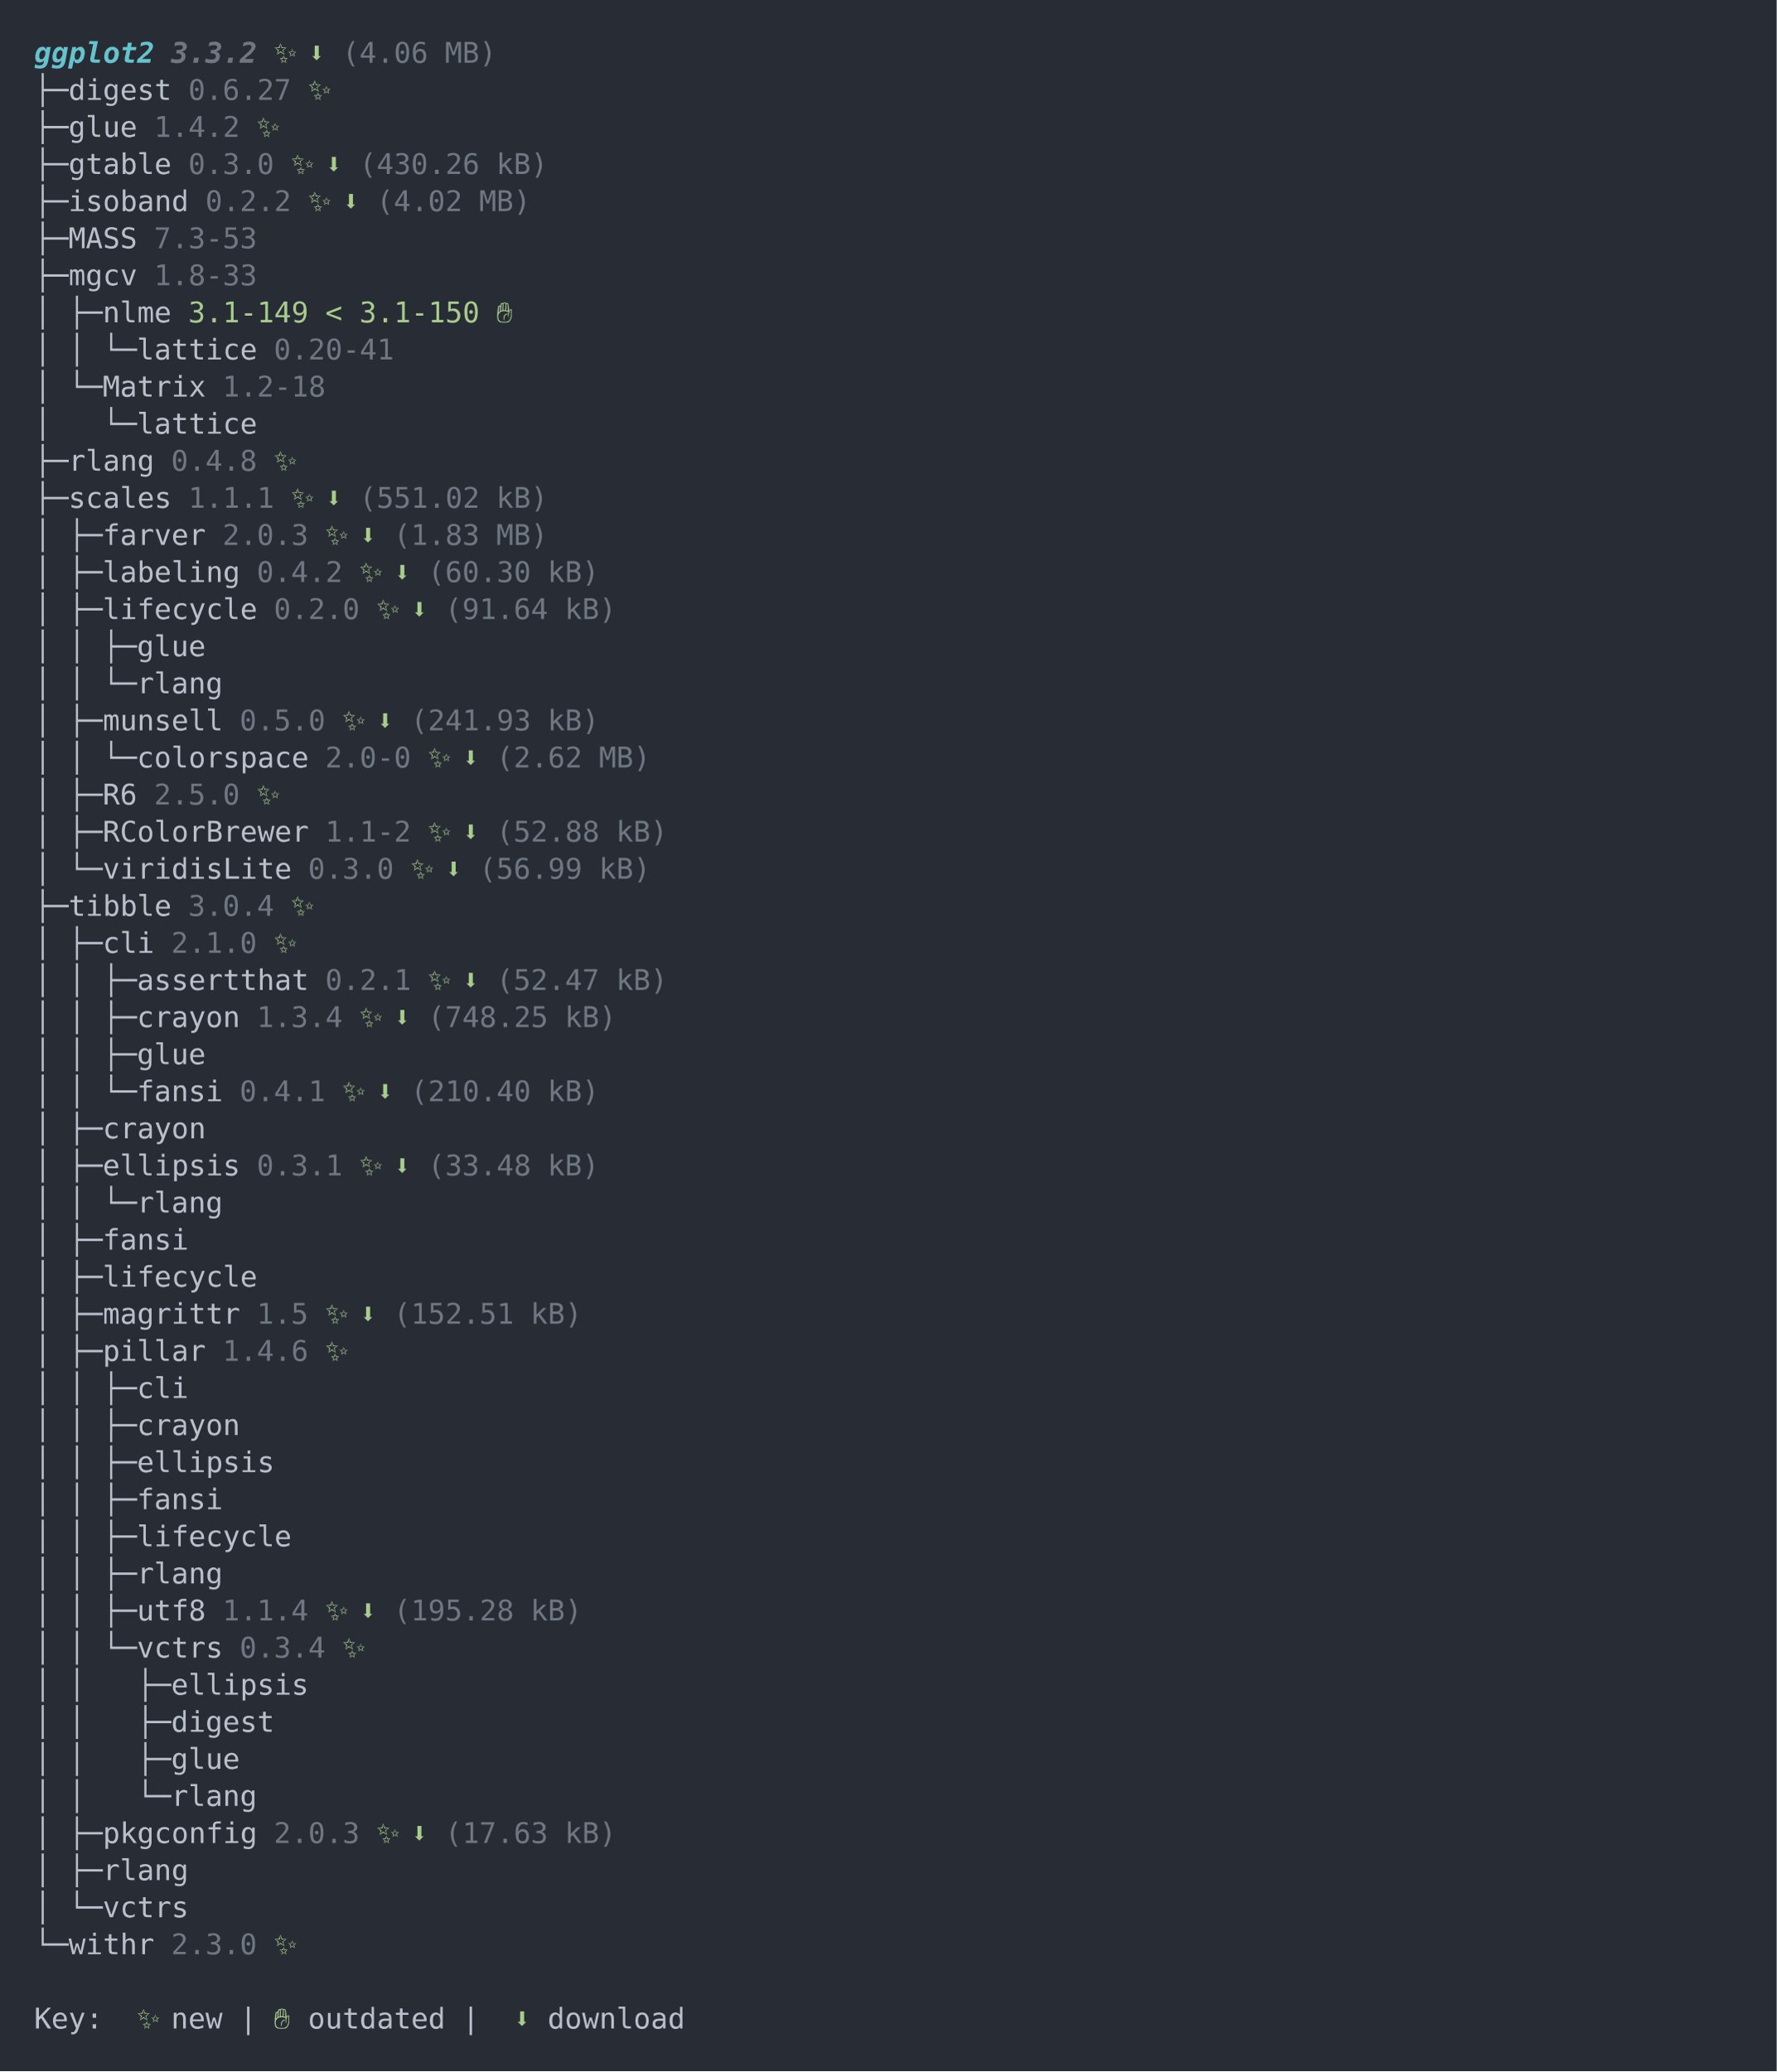
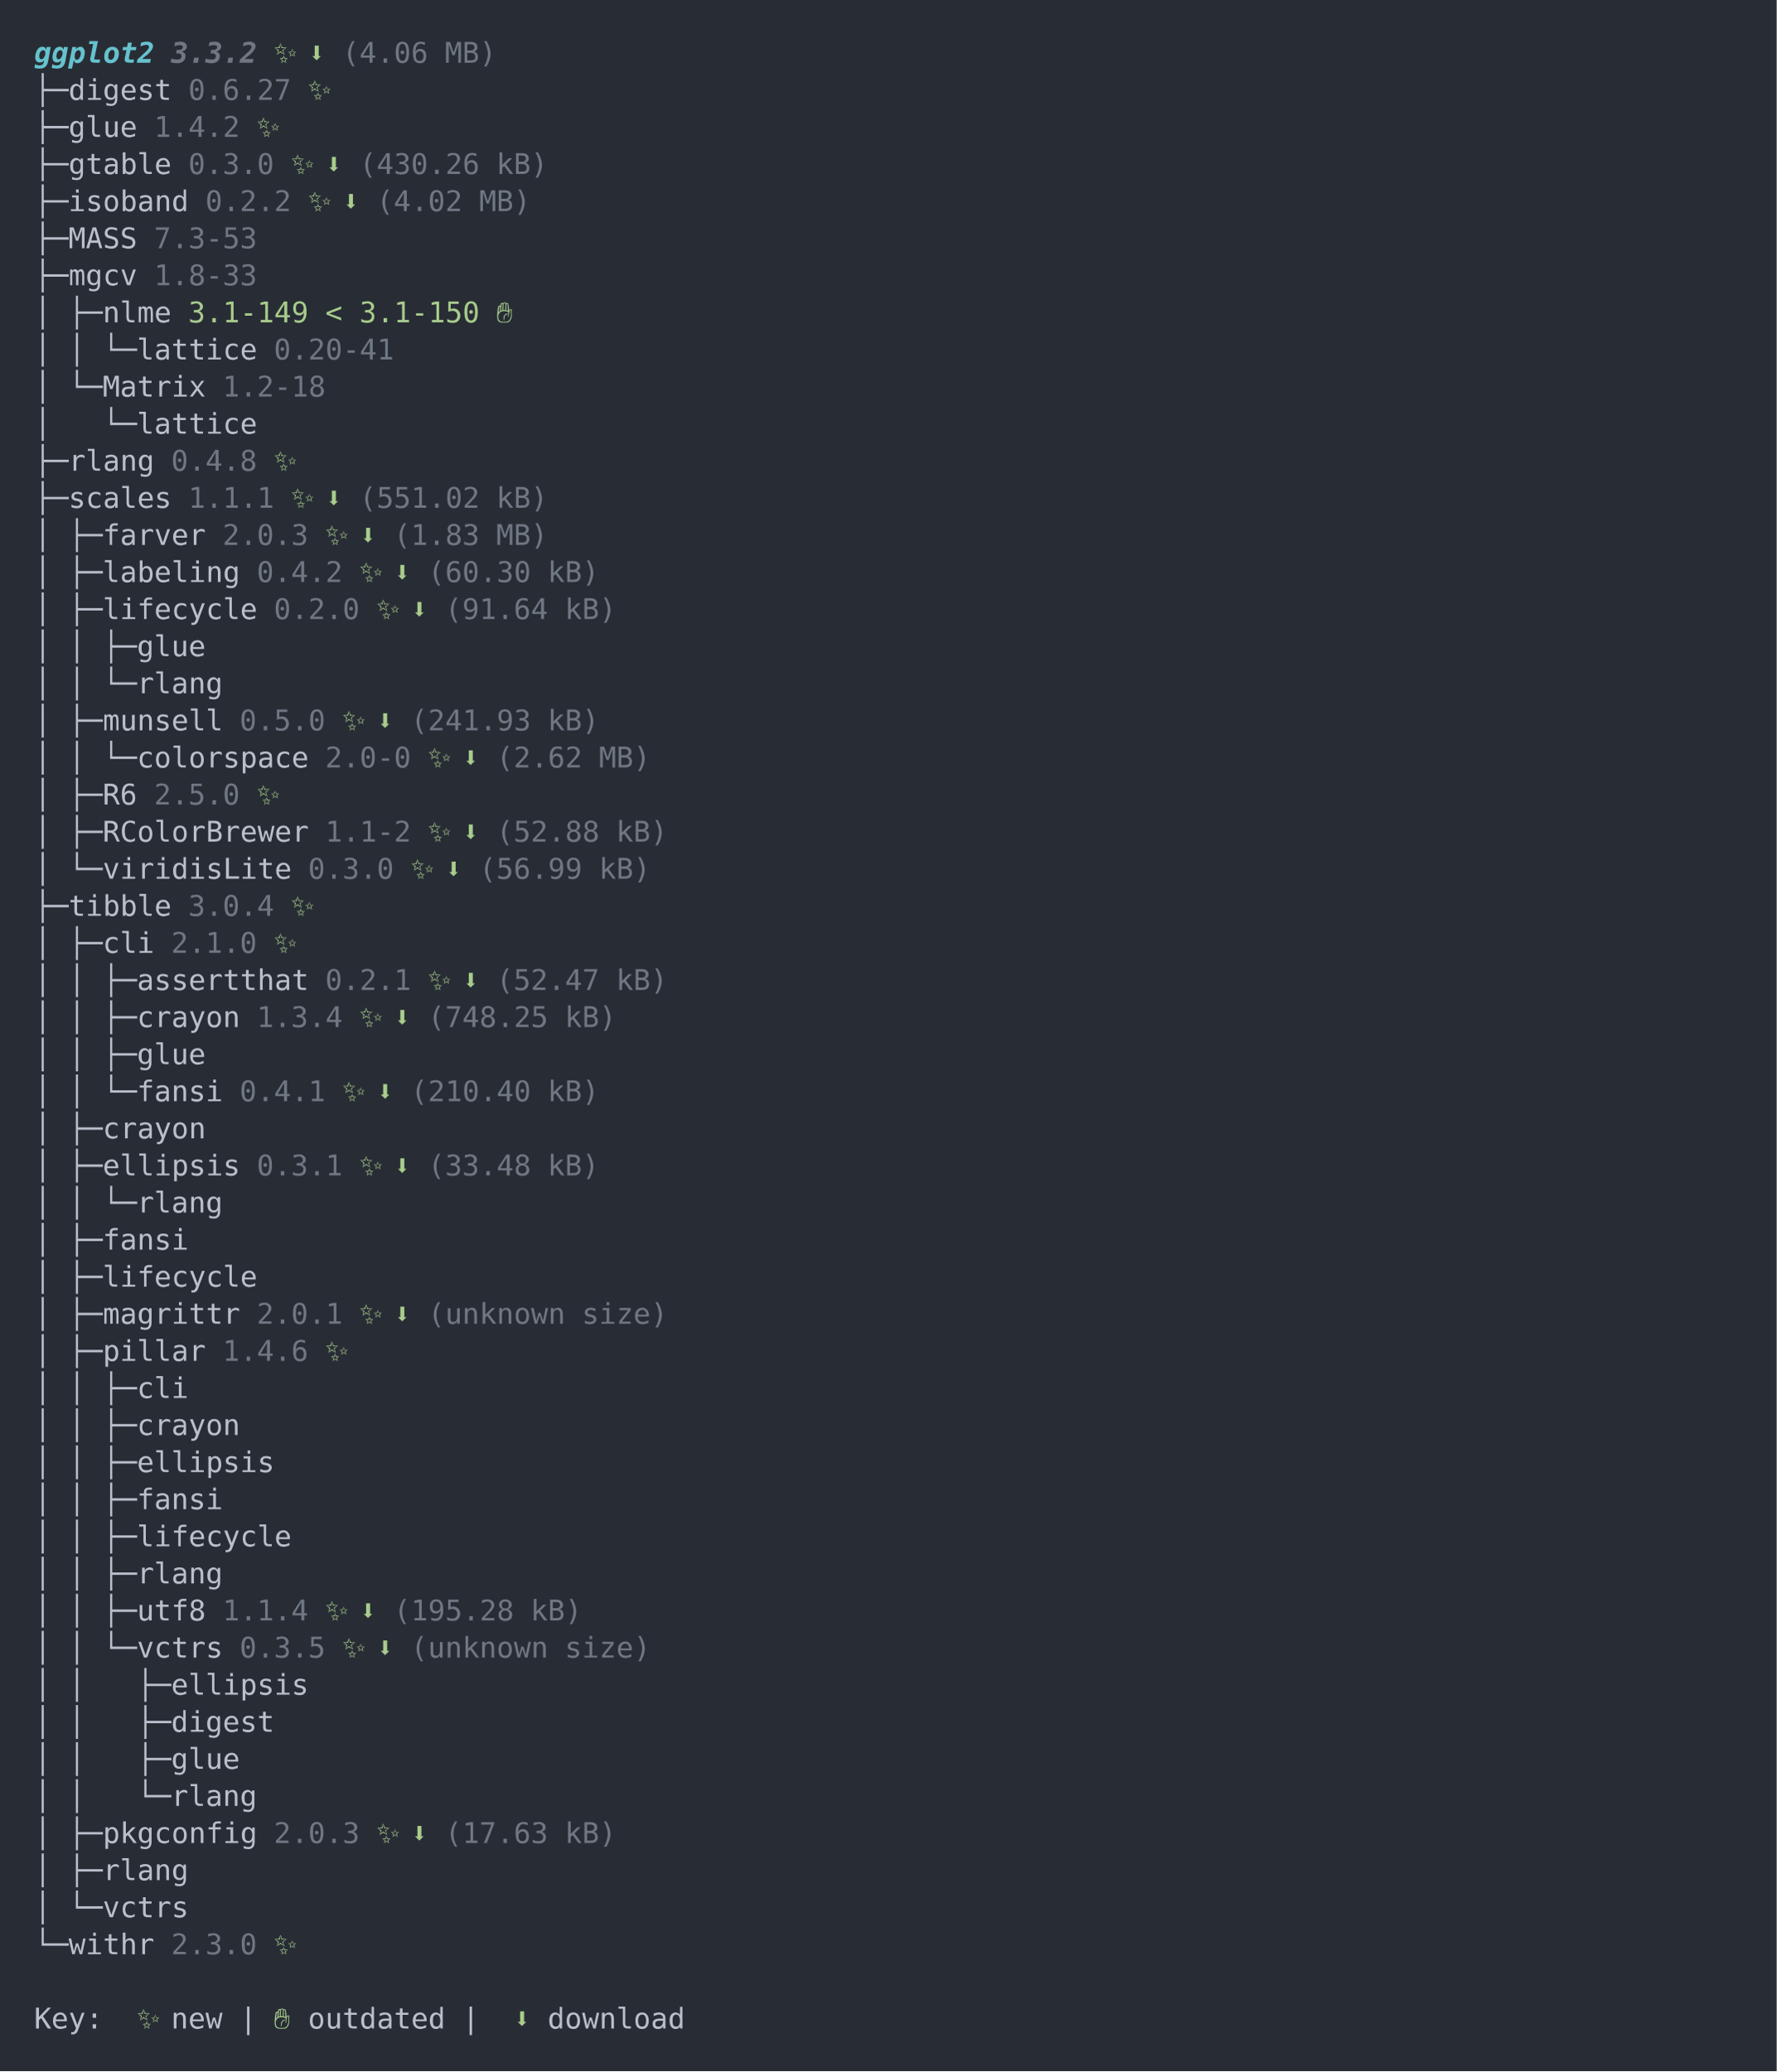
<svg xmlns="http://www.w3.org/2000/svg" xmlns:xlink="http://www.w3.org/1999/xlink" width="1040" height="1212.34">
  <rect width="1040" height="1212.34" rx="0" ry="0" class="a" />
  <svg height="1172.34" viewBox="0 0 100 117.234" width="1000" x="20" y="20">
    <style>.a{fill:rgb(40,45,53)}.b{font-family:'Fira Code',Monaco,Consolas,Menlo,'Bitstream Vera Sans Mono','Powerline Symbols',monospace}.c{fill:rgb(185,192,203);white-space:pre}.d{fill:transparent}.e{fill:rgb(102,194,205);font-style:italic;font-weight:bold;white-space:pre}.f{fill:rgb(111,119,131);font-style:italic;font-weight:bold;white-space:pre}.g{fill:rgb(168,204,140);white-space:pre}.h{fill:rgb(111,119,131);white-space:pre}</style>
    <g font-family="'Fira Code',Monaco,Consolas,Menlo,'Bitstream Vera Sans Mono','Powerline Symbols',monospace" font-size="1.67" class="b">
      <defs>
        <symbol id="1">
          <text x="0" y="1.67" class="c">│</text>
          <text x="2.004" y="1.67" class="c">│</text>
          <text x="4.008" y="1.67" class="c">├─glue</text>
        </symbol>
        <symbol id="2">
          <text x="0" y="1.67" class="c">│</text>
          <text x="2.004" y="1.67" class="c">│</text>
          <text x="4.008" y="1.67" class="c">└─rlang</text>
        </symbol>
        <symbol id="a">
          <rect height="55" width="100" x="0" y="0" class="d" />
        </symbol>
      </defs>
      <rect height="117.234" width="100" class="a" />
      <svg x="0" y="0" width="100">
        <svg x="0">
          <use xlink:href="#a" />
          <text x="0" y="1.67" class="e">ggplot2</text>
          <text x="8.016" y="1.67" class="f">3.3.2</text>
          <text x="14.028" y="1.67" class="g">✨</text>
          <text x="16.032" y="1.67" class="g">⬇</text>
          <text x="18.036" y="1.67" class="h">(4.06</text>
          <text x="24.048" y="1.67" class="h">MB)</text>
          <text x="0" y="3.841" class="c">├─digest</text>
          <text x="9.018" y="3.841" class="h">0.6.27</text>
          <text x="16.032" y="3.841" class="g">✨</text>
          <text x="0" y="6.012" class="c">├─glue</text>
          <text x="7.014" y="6.012" class="h">1.4.2</text>
          <text x="13.026" y="6.012" class="g">✨</text>
          <text x="0" y="8.183" class="c">├─gtable</text>
          <text x="9.018" y="8.183" class="h">0.3.0</text>
          <text x="15.03" y="8.183" class="g">✨</text>
          <text x="17.034" y="8.183" class="g">⬇</text>
          <text x="19.038" y="8.183" class="h">(430.26</text>
          <text x="27.054" y="8.183" class="h">kB)</text>
          <text x="0" y="10.354" class="c">├─isoband</text>
          <text x="10.02" y="10.354" class="h">0.2.2</text>
          <text x="16.032" y="10.354" class="g">✨</text>
          <text x="18.036" y="10.354" class="g">⬇</text>
          <text x="20.04" y="10.354" class="h">(4.02</text>
          <text x="26.052" y="10.354" class="h">MB)</text>
          <text x="0" y="12.525" class="c">├─MASS</text>
          <text x="7.014" y="12.525" class="h">7.3-53</text>
          <text x="0" y="14.696" class="c">├─mgcv</text>
          <text x="7.014" y="14.696" class="h">1.8-33</text>
          <text x="0" y="16.867" class="c">│</text>
          <text x="2.004" y="16.867" class="c">├─nlme</text>
          <text x="9.018" y="16.867" class="g">3.1-149</text>
          <text x="17.034" y="16.867" class="g">&lt;</text>
          <text x="19.038" y="16.867" class="g">3.1-150</text>
          <text x="27.054" y="16.867" class="g">✋</text>
          <text x="0" y="19.038" class="c">│</text>
          <text x="2.004" y="19.038" class="c">│</text>
          <text x="4.008" y="19.038" class="c">└─lattice</text>
          <text x="14.028" y="19.038" class="h">0.20-41</text>
          <text x="0" y="21.209" class="c">│</text>
          <text x="2.004" y="21.209" class="c">└─Matrix</text>
          <text x="11.022" y="21.209" class="h">1.2-18</text>
          <text x="0" y="23.38" class="c">│</text>
          <text x="4.008" y="23.38" class="c">└─lattice</text>
          <text x="0" y="25.551" class="c">├─rlang</text>
          <text x="8.016" y="25.551" class="h">0.4.8</text>
          <text x="14.028" y="25.551" class="g">✨</text>
          <text x="0" y="27.722" class="c">├─scales</text>
          <text x="9.018" y="27.722" class="h">1.1.1</text>
          <text x="15.03" y="27.722" class="g">✨</text>
          <text x="17.034" y="27.722" class="g">⬇</text>
          <text x="19.038" y="27.722" class="h">(551.02</text>
          <text x="27.054" y="27.722" class="h">kB)</text>
          <text x="0" y="29.893" class="c">│</text>
          <text x="2.004" y="29.893" class="c">├─farver</text>
          <text x="11.022" y="29.893" class="h">2.0.3</text>
          <text x="17.034" y="29.893" class="g">✨</text>
          <text x="19.038" y="29.893" class="g">⬇</text>
          <text x="21.042" y="29.893" class="h">(1.83</text>
          <text x="27.054" y="29.893" class="h">MB)</text>
          <text x="0" y="32.064" class="c">│</text>
          <text x="2.004" y="32.064" class="c">├─labeling</text>
          <text x="13.026" y="32.064" class="h">0.4.2</text>
          <text x="19.038" y="32.064" class="g">✨</text>
          <text x="21.042" y="32.064" class="g">⬇</text>
          <text x="23.046" y="32.064" class="h">(60.30</text>
          <text x="30.06" y="32.064" class="h">kB)</text>
          <text x="0" y="34.235" class="c">│</text>
          <text x="2.004" y="34.235" class="c">├─lifecycle</text>
          <text x="14.028" y="34.235" class="h">0.2.0</text>
          <text x="20.04" y="34.235" class="g">✨</text>
          <text x="22.044" y="34.235" class="g">⬇</text>
          <text x="24.048" y="34.235" class="h">(91.64</text>
          <text x="31.062" y="34.235" class="h">kB)</text>
          <use xlink:href="#1" y="34.736" />
          <use xlink:href="#2" y="36.907" />
          <text x="0" y="40.748" class="c">│</text>
          <text x="2.004" y="40.748" class="c">├─munsell</text>
          <text x="12.024" y="40.748" class="h">0.5.0</text>
          <text x="18.036" y="40.748" class="g">✨</text>
          <text x="20.04" y="40.748" class="g">⬇</text>
          <text x="22.044" y="40.748" class="h">(241.93</text>
          <text x="30.06" y="40.748" class="h">kB)</text>
          <text x="0" y="42.919" class="c">│</text>
          <text x="2.004" y="42.919" class="c">│</text>
          <text x="4.008" y="42.919" class="c">└─colorspace</text>
          <text x="17.034" y="42.919" class="h">2.0-0</text>
          <text x="23.046" y="42.919" class="g">✨</text>
          <text x="25.05" y="42.919" class="g">⬇</text>
          <text x="27.054" y="42.919" class="h">(2.62</text>
          <text x="33.066" y="42.919" class="h">MB)</text>
          <text x="0" y="45.09" class="c">│</text>
          <text x="2.004" y="45.09" class="c">├─R6</text>
          <text x="7.014" y="45.09" class="h">2.5.0</text>
          <text x="13.026" y="45.09" class="g">✨</text>
          <text x="0" y="47.261" class="c">│</text>
          <text x="2.004" y="47.261" class="c">├─RColorBrewer</text>
          <text x="17.034" y="47.261" class="h">1.1-2</text>
          <text x="23.046" y="47.261" class="g">✨</text>
          <text x="25.05" y="47.261" class="g">⬇</text>
          <text x="27.054" y="47.261" class="h">(52.88</text>
          <text x="34.068" y="47.261" class="h">kB)</text>
          <text x="0" y="49.432" class="c">│</text>
          <text x="2.004" y="49.432" class="c">└─viridisLite</text>
          <text x="16.032" y="49.432" class="h">0.3.0</text>
          <text x="22.044" y="49.432" class="g">✨</text>
          <text x="24.048" y="49.432" class="g">⬇</text>
          <text x="26.052" y="49.432" class="h">(56.99</text>
          <text x="33.066" y="49.432" class="h">kB)</text>
          <text x="0" y="51.603" class="c">├─tibble</text>
          <text x="9.018" y="51.603" class="h">3.0.4</text>
          <text x="15.03" y="51.603" class="g">✨</text>
          <text x="0" y="53.774" class="c">│</text>
          <text x="2.004" y="53.774" class="c">├─cli</text>
          <text x="8.016" y="53.774" class="h">2.1.0</text>
          <text x="14.028" y="53.774" class="g">✨</text>
          <text x="0" y="55.945" class="c">│</text>
          <text x="2.004" y="55.945" class="c">│</text>
          <text x="4.008" y="55.945" class="c">├─assertthat</text>
          <text x="17.034" y="55.945" class="h">0.2.1</text>
          <text x="23.046" y="55.945" class="g">✨</text>
          <text x="25.05" y="55.945" class="g">⬇</text>
          <text x="27.054" y="55.945" class="h">(52.47</text>
          <text x="34.068" y="55.945" class="h">kB)</text>
          <text x="0" y="58.116" class="c">│</text>
          <text x="2.004" y="58.116" class="c">│</text>
          <text x="4.008" y="58.116" class="c">├─crayon</text>
          <text x="13.026" y="58.116" class="h">1.3.4</text>
          <text x="19.038" y="58.116" class="g">✨</text>
          <text x="21.042" y="58.116" class="g">⬇</text>
          <text x="23.046" y="58.116" class="h">(748.25</text>
          <text x="31.062" y="58.116" class="h">kB)</text>
          <use xlink:href="#1" y="58.617" />
          <text x="0" y="62.458" class="c">│</text>
          <text x="2.004" y="62.458" class="c">│</text>
          <text x="4.008" y="62.458" class="c">└─fansi</text>
          <text x="12.024" y="62.458" class="h">0.4.1</text>
          <text x="18.036" y="62.458" class="g">✨</text>
          <text x="20.04" y="62.458" class="g">⬇</text>
          <text x="22.044" y="62.458" class="h">(210.40</text>
          <text x="30.06" y="62.458" class="h">kB)</text>
          <text x="0" y="64.629" class="c">│</text>
          <text x="2.004" y="64.629" class="c">├─crayon</text>
          <text x="0" y="66.8" class="c">│</text>
          <text x="2.004" y="66.8" class="c">├─ellipsis</text>
          <text x="13.026" y="66.8" class="h">0.3.1</text>
          <text x="19.038" y="66.8" class="g">✨</text>
          <text x="21.042" y="66.8" class="g">⬇</text>
          <text x="23.046" y="66.8" class="h">(33.48</text>
          <text x="30.06" y="66.8" class="h">kB)</text>
          <use xlink:href="#2" y="67.301" />
          <text x="0" y="71.142" class="c">│</text>
          <text x="2.004" y="71.142" class="c">├─fansi</text>
          <text x="0" y="73.313" class="c">│</text>
          <text x="2.004" y="73.313" class="c">├─lifecycle</text>
          <text x="0" y="75.484" class="c">│</text>
          <text x="2.004" y="75.484" class="c">├─magrittr</text>
-           <text x="13.026" y="75.484" class="h">1.5</text>
-           <text x="17.034" y="75.484" class="g">✨</text>
-           <text x="19.038" y="75.484" class="g">⬇</text>
-           <text x="21.042" y="75.484" class="h">(152.51</text>
-           <text x="29.058" y="75.484" class="h">kB)</text>
+           <text x="13.026" y="75.484" class="h">2.0.1</text>
+           <text x="19.038" y="75.484" class="g">✨</text>
+           <text x="21.042" y="75.484" class="g">⬇</text>
+           <text x="23.046" y="75.484" class="h">(unknown</text>
+           <text x="32.064" y="75.484" class="h">size)</text>
          <text x="0" y="77.655" class="c">│</text>
          <text x="2.004" y="77.655" class="c">├─pillar</text>
          <text x="11.022" y="77.655" class="h">1.4.6</text>
          <text x="17.034" y="77.655" class="g">✨</text>
          <text x="0" y="79.826" class="c">│</text>
          <text x="2.004" y="79.826" class="c">│</text>
          <text x="4.008" y="79.826" class="c">├─cli</text>
          <text x="0" y="81.997" class="c">│</text>
          <text x="2.004" y="81.997" class="c">│</text>
          <text x="4.008" y="81.997" class="c">├─crayon</text>
          <text x="0" y="84.168" class="c">│</text>
          <text x="2.004" y="84.168" class="c">│</text>
          <text x="4.008" y="84.168" class="c">├─ellipsis</text>
          <text x="0" y="86.339" class="c">│</text>
          <text x="2.004" y="86.339" class="c">│</text>
          <text x="4.008" y="86.339" class="c">├─fansi</text>
          <text x="0" y="88.51" class="c">│</text>
          <text x="2.004" y="88.51" class="c">│</text>
          <text x="4.008" y="88.51" class="c">├─lifecycle</text>
          <text x="0" y="90.681" class="c">│</text>
          <text x="2.004" y="90.681" class="c">│</text>
          <text x="4.008" y="90.681" class="c">├─rlang</text>
          <text x="0" y="92.852" class="c">│</text>
          <text x="2.004" y="92.852" class="c">│</text>
          <text x="4.008" y="92.852" class="c">├─utf8</text>
          <text x="11.022" y="92.852" class="h">1.1.4</text>
          <text x="17.034" y="92.852" class="g">✨</text>
          <text x="19.038" y="92.852" class="g">⬇</text>
          <text x="21.042" y="92.852" class="h">(195.28</text>
          <text x="29.058" y="92.852" class="h">kB)</text>
          <text x="0" y="95.023" class="c">│</text>
          <text x="2.004" y="95.023" class="c">│</text>
          <text x="4.008" y="95.023" class="c">└─vctrs</text>
-           <text x="12.024" y="95.023" class="h">0.3.4</text>
+           <text x="12.024" y="95.023" class="h">0.3.5</text>
          <text x="18.036" y="95.023" class="g">✨</text>
+           <text x="20.04" y="95.023" class="g">⬇</text>
+           <text x="22.044" y="95.023" class="h">(unknown</text>
+           <text x="31.062" y="95.023" class="h">size)</text>
          <text x="0" y="97.194" class="c">│</text>
          <text x="2.004" y="97.194" class="c">│</text>
          <text x="6.012" y="97.194" class="c">├─ellipsis</text>
          <text x="0" y="99.365" class="c">│</text>
          <text x="2.004" y="99.365" class="c">│</text>
          <text x="6.012" y="99.365" class="c">├─digest</text>
          <text x="0" y="101.536" class="c">│</text>
          <text x="2.004" y="101.536" class="c">│</text>
          <text x="6.012" y="101.536" class="c">├─glue</text>
          <text x="0" y="103.707" class="c">│</text>
          <text x="2.004" y="103.707" class="c">│</text>
          <text x="6.012" y="103.707" class="c">└─rlang</text>
          <text x="0" y="105.878" class="c">│</text>
          <text x="2.004" y="105.878" class="c">├─pkgconfig</text>
          <text x="14.028" y="105.878" class="h">2.0.3</text>
          <text x="20.04" y="105.878" class="g">✨</text>
          <text x="22.044" y="105.878" class="g">⬇</text>
          <text x="24.048" y="105.878" class="h">(17.63</text>
          <text x="31.062" y="105.878" class="h">kB)</text>
          <text x="0" y="108.049" class="c">│</text>
          <text x="2.004" y="108.049" class="c">├─rlang</text>
          <text x="0" y="110.22" class="c">│</text>
          <text x="2.004" y="110.22" class="c">└─vctrs</text>
          <text x="0" y="112.391" class="c">└─withr</text>
          <text x="8.016" y="112.391" class="h">2.3.0</text>
          <text x="14.028" y="112.391" class="g">✨</text>
          <text x="0" y="116.733" class="c">Key:</text>
          <text x="6.012" y="116.733" class="g">✨</text>
          <text x="8.016" y="116.733" class="c">new</text>
          <text x="12.024" y="116.733" class="c">|</text>
          <text x="14.028" y="116.733" class="g">✋</text>
          <text x="16.032" y="116.733" class="c">outdated</text>
          <text x="25.05" y="116.733" class="c">|</text>
          <text x="28.056" y="116.733" class="g">⬇</text>
          <text x="30.06" y="116.733" class="c">download</text>
        </svg>
      </svg>
    </g>
  </svg>
</svg>
